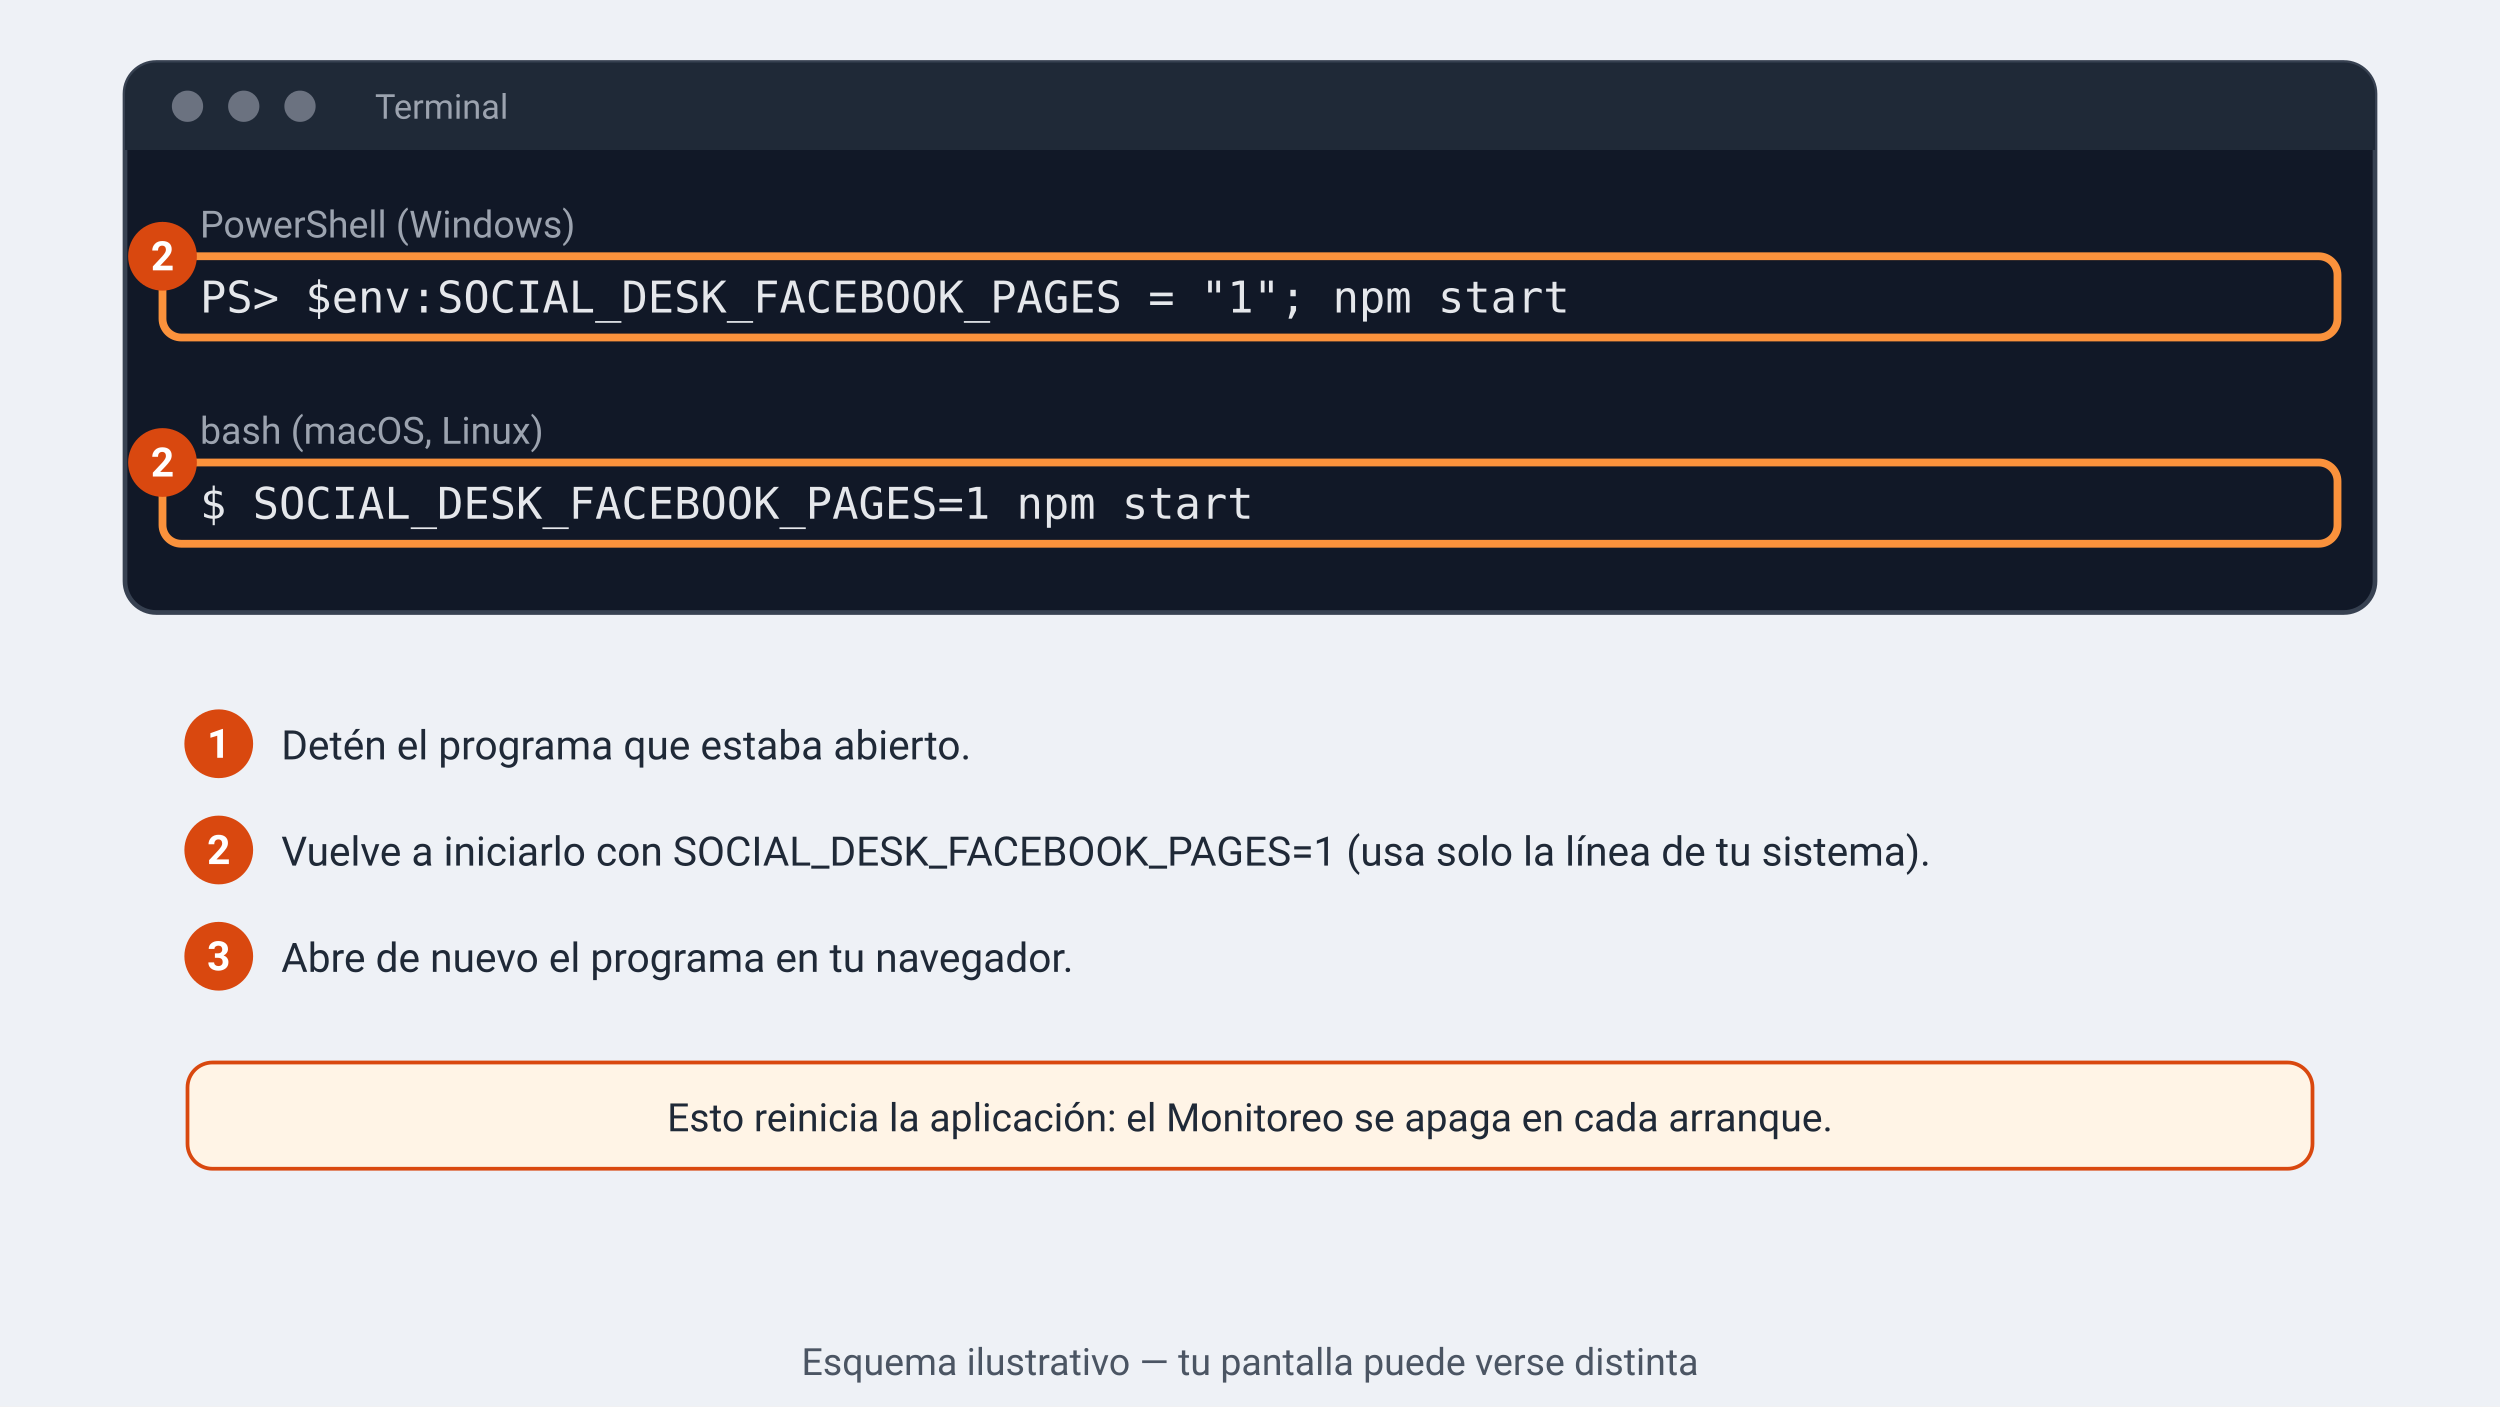
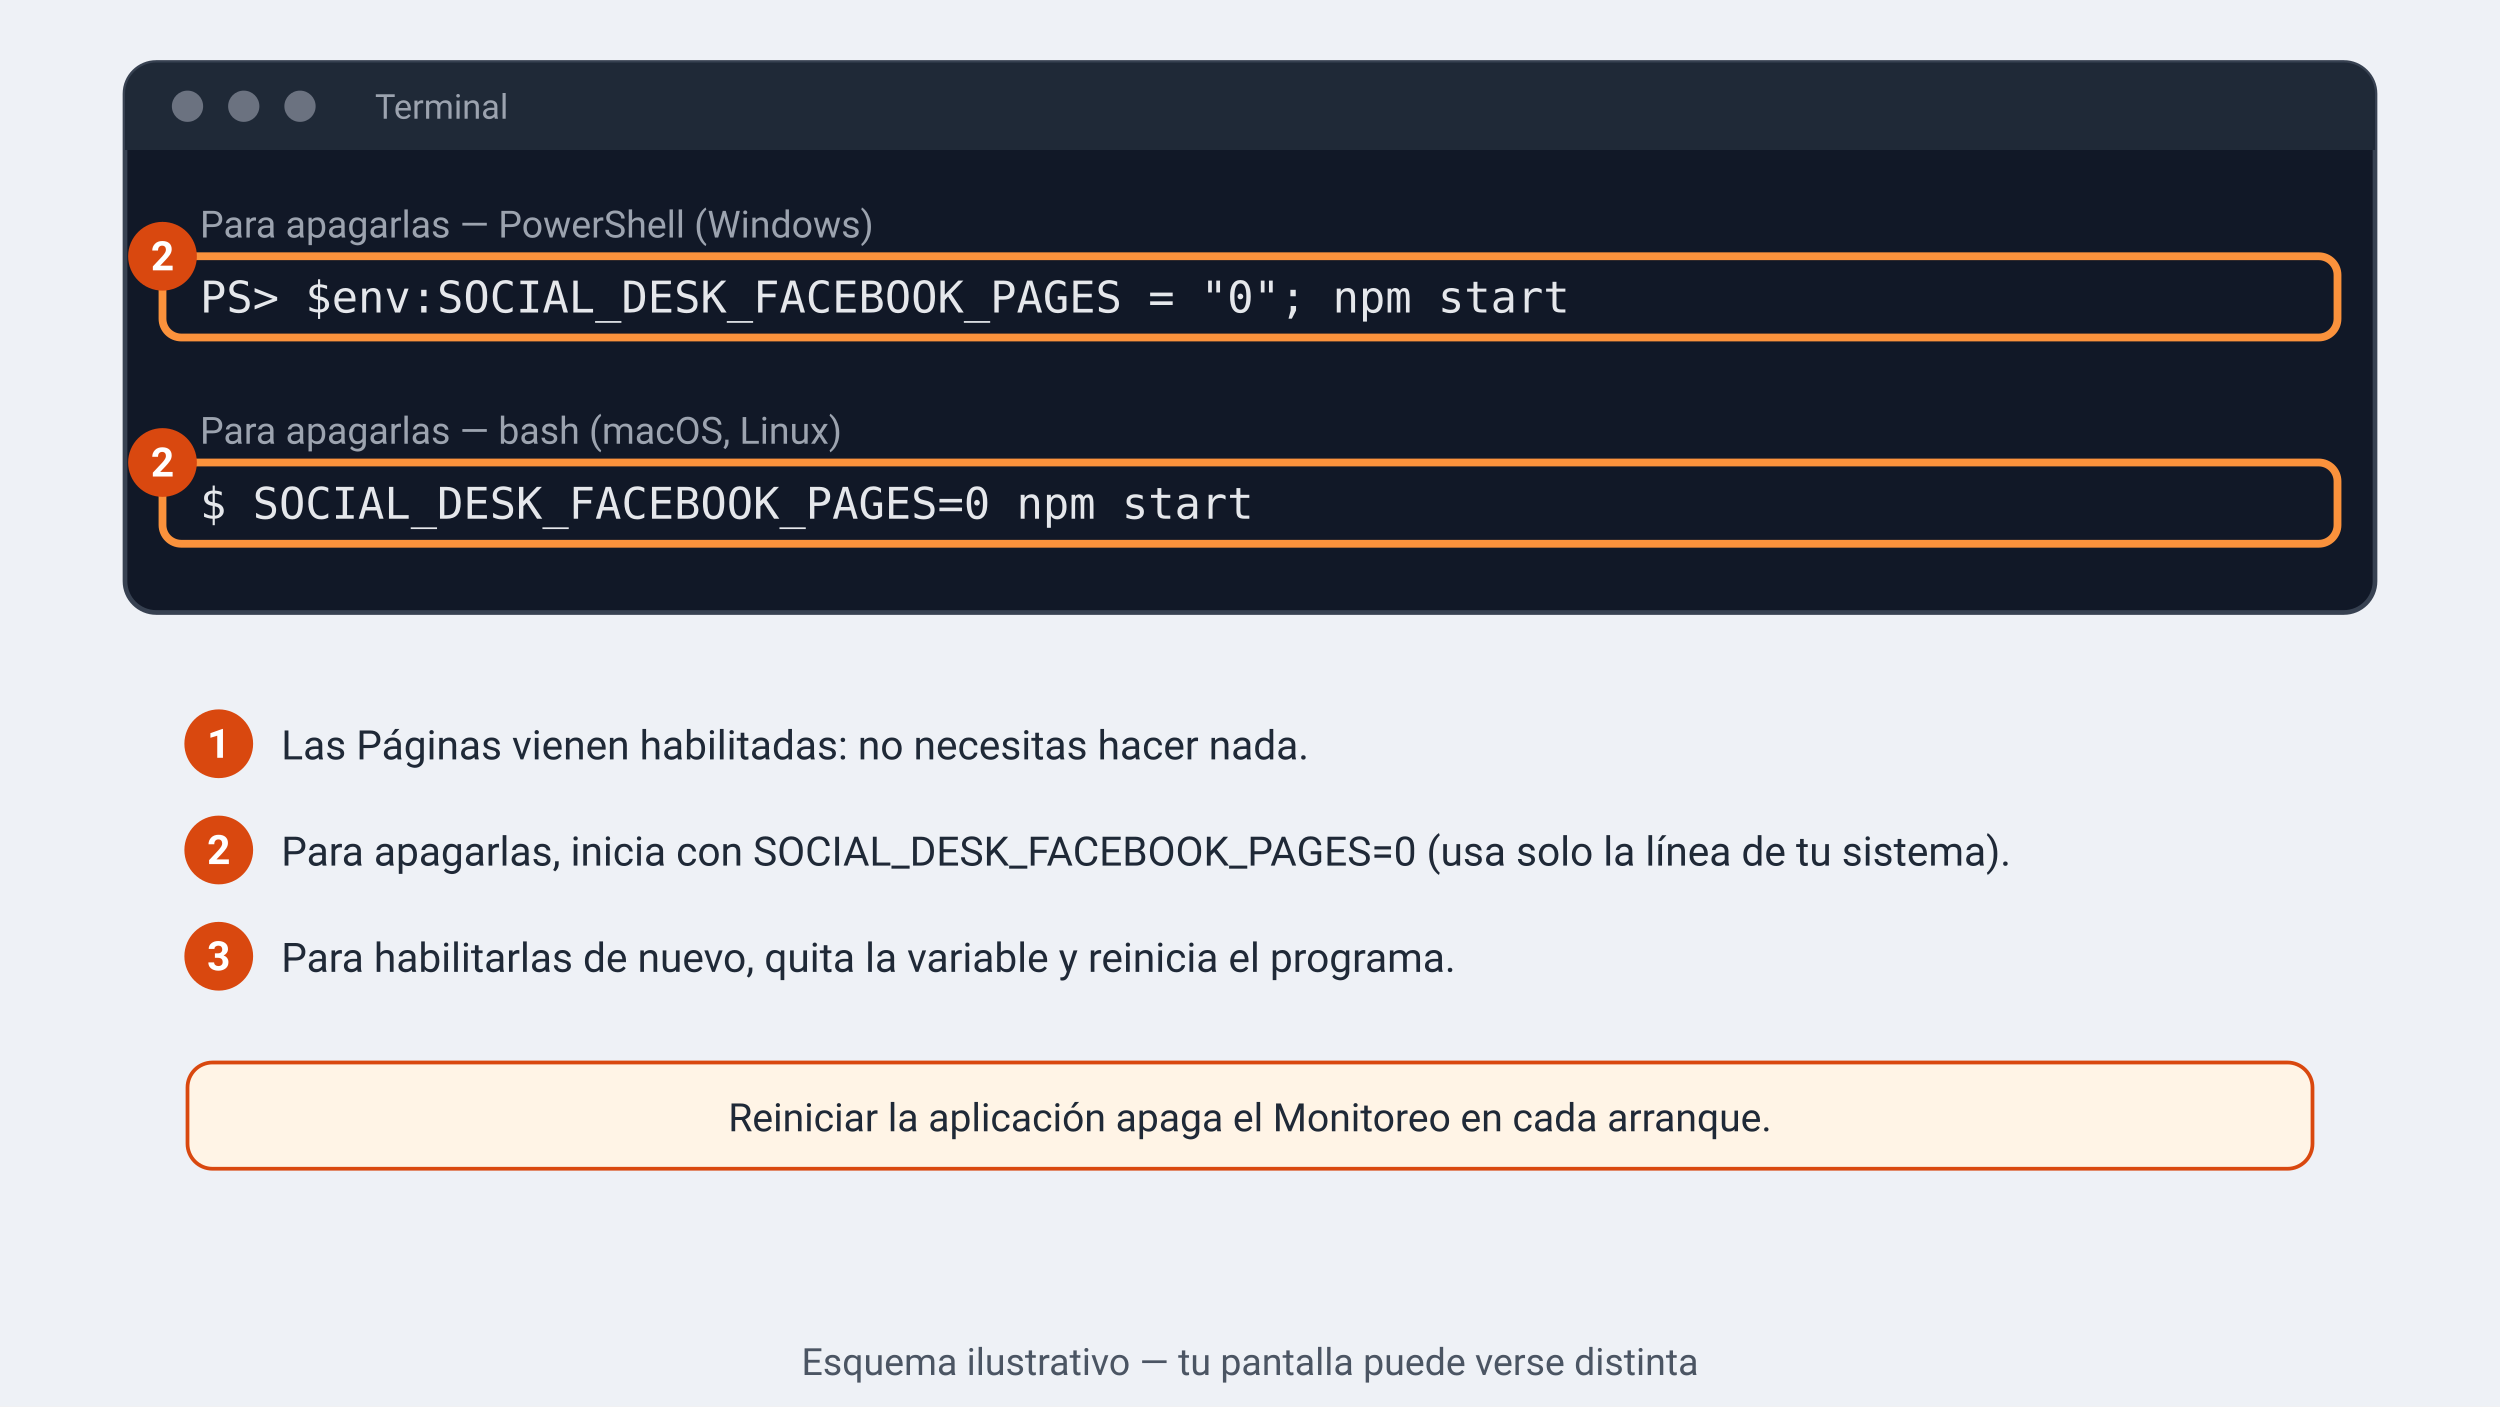
<svg xmlns="http://www.w3.org/2000/svg" viewBox="0 0 800 450" width="800" height="450" role="img" aria-labelledby="t-act d-act" font-family="system-ui, -apple-system, 'Segoe UI', Roboto, sans-serif">
  <rect x="0" y="0" width="800" height="450" fill="#eef1f6" />
  <rect x="40" y="20" width="720" height="176" rx="10" fill="#111827" stroke="#374151" stroke-width="1.5" />
  <rect x="40" y="20" width="720" height="28" rx="10" fill="#1f2937" />
  <rect x="40" y="38" width="720" height="10" fill="#1f2937" />
  <circle cx="60" cy="34" r="5" fill="#6b7280" />
  <circle cx="78" cy="34" r="5" fill="#6b7280" />
  <circle cx="96" cy="34" r="5" fill="#6b7280" />
  <text x="120" y="38" font-size="11" fill="#9ca3af">Terminal</text>
-   <text x="64" y="76" font-size="12" fill="#9ca3af">PowerShell (Windows)</text>
-   <text x="64" y="100" font-size="14" fill="#e5e7eb" font-family="ui-monospace, Menlo, Consolas, monospace">PS&gt; $env:SOCIAL_DESK_FACEBOOK_PAGES = "1"; npm start</text>
-   <text x="64" y="142" font-size="12" fill="#9ca3af">bash (macOS, Linux)</text>
-   <text x="64" y="166" font-size="14" fill="#e5e7eb" font-family="ui-monospace, Menlo, Consolas, monospace">$ SOCIAL_DESK_FACEBOOK_PAGES=1 npm start</text>
+   <text x="64" y="76" font-size="12" fill="#9ca3af">Para apagarlas — PowerShell (Windows)</text>
+   <text x="64" y="100" font-size="14" fill="#e5e7eb" font-family="ui-monospace, Menlo, Consolas, monospace">PS&gt; $env:SOCIAL_DESK_FACEBOOK_PAGES = "0"; npm start</text>
+   <text x="64" y="142" font-size="12" fill="#9ca3af">Para apagarlas — bash (macOS, Linux)</text>
+   <text x="64" y="166" font-size="14" fill="#e5e7eb" font-family="ui-monospace, Menlo, Consolas, monospace">$ SOCIAL_DESK_FACEBOOK_PAGES=0 npm start</text>
  <rect x="52" y="82" width="696" height="26" rx="6" fill="none" stroke="#fb923c" stroke-width="2.5" />
  <rect x="52" y="148" width="696" height="26" rx="6" fill="none" stroke="#fb923c" stroke-width="2.5" />
  <circle cx="52" cy="82" r="11" fill="#d9480f" />
  <text x="52" y="86.5" font-size="13" fill="#ffffff" font-weight="700" text-anchor="middle">2</text>
  <circle cx="52" cy="148" r="11" fill="#d9480f" />
  <text x="52" y="152.5" font-size="13" fill="#ffffff" font-weight="700" text-anchor="middle">2</text>
  <circle cx="70" cy="238" r="11" fill="#d9480f" />
  <text x="70" y="242.5" font-size="13" fill="#ffffff" font-weight="700" text-anchor="middle">1</text>
-   <text x="90" y="243" font-size="13" fill="#1f2937">Detén el programa que estaba abierto.</text>
+   <text x="90" y="243" font-size="13" fill="#1f2937">Las Páginas vienen habilitadas: no necesitas hacer nada.</text>
  <circle cx="70" cy="272" r="11" fill="#d9480f" />
  <text x="70" y="276.5" font-size="13" fill="#ffffff" font-weight="700" text-anchor="middle">2</text>
-   <text x="90" y="277" font-size="13" fill="#1f2937">Vuelve a iniciarlo con SOCIAL_DESK_FACEBOOK_PAGES=1 (usa solo la línea de tu sistema).</text>
+   <text x="90" y="277" font-size="13" fill="#1f2937">Para apagarlas, inicia con SOCIAL_DESK_FACEBOOK_PAGES=0 (usa solo la línea de tu sistema).</text>
  <circle cx="70" cy="306" r="11" fill="#d9480f" />
  <text x="70" y="310.5" font-size="13" fill="#ffffff" font-weight="700" text-anchor="middle">3</text>
-   <text x="90" y="311" font-size="13" fill="#1f2937">Abre de nuevo el programa en tu navegador.</text>
+   <text x="90" y="311" font-size="13" fill="#1f2937">Para habilitarlas de nuevo, quita la variable y reinicia el programa.</text>
  <rect x="60" y="340" width="680" height="34" rx="8" fill="#fff4e6" stroke="#d9480f" stroke-width="1.2" />
-   <text x="400" y="362" font-size="12.5" fill="#1f2937" text-anchor="middle">Esto reinicia la aplicación: el Monitoreo se apaga en cada arranque.</text>
+   <text x="400" y="362" font-size="12.5" fill="#1f2937" text-anchor="middle">Reiniciar la aplicación apaga el Monitoreo en cada arranque.</text>
  <text x="400" y="440" font-size="12" fill="#4b5563" text-anchor="middle">Esquema ilustrativo — tu pantalla puede verse distinta</text>
</svg>
